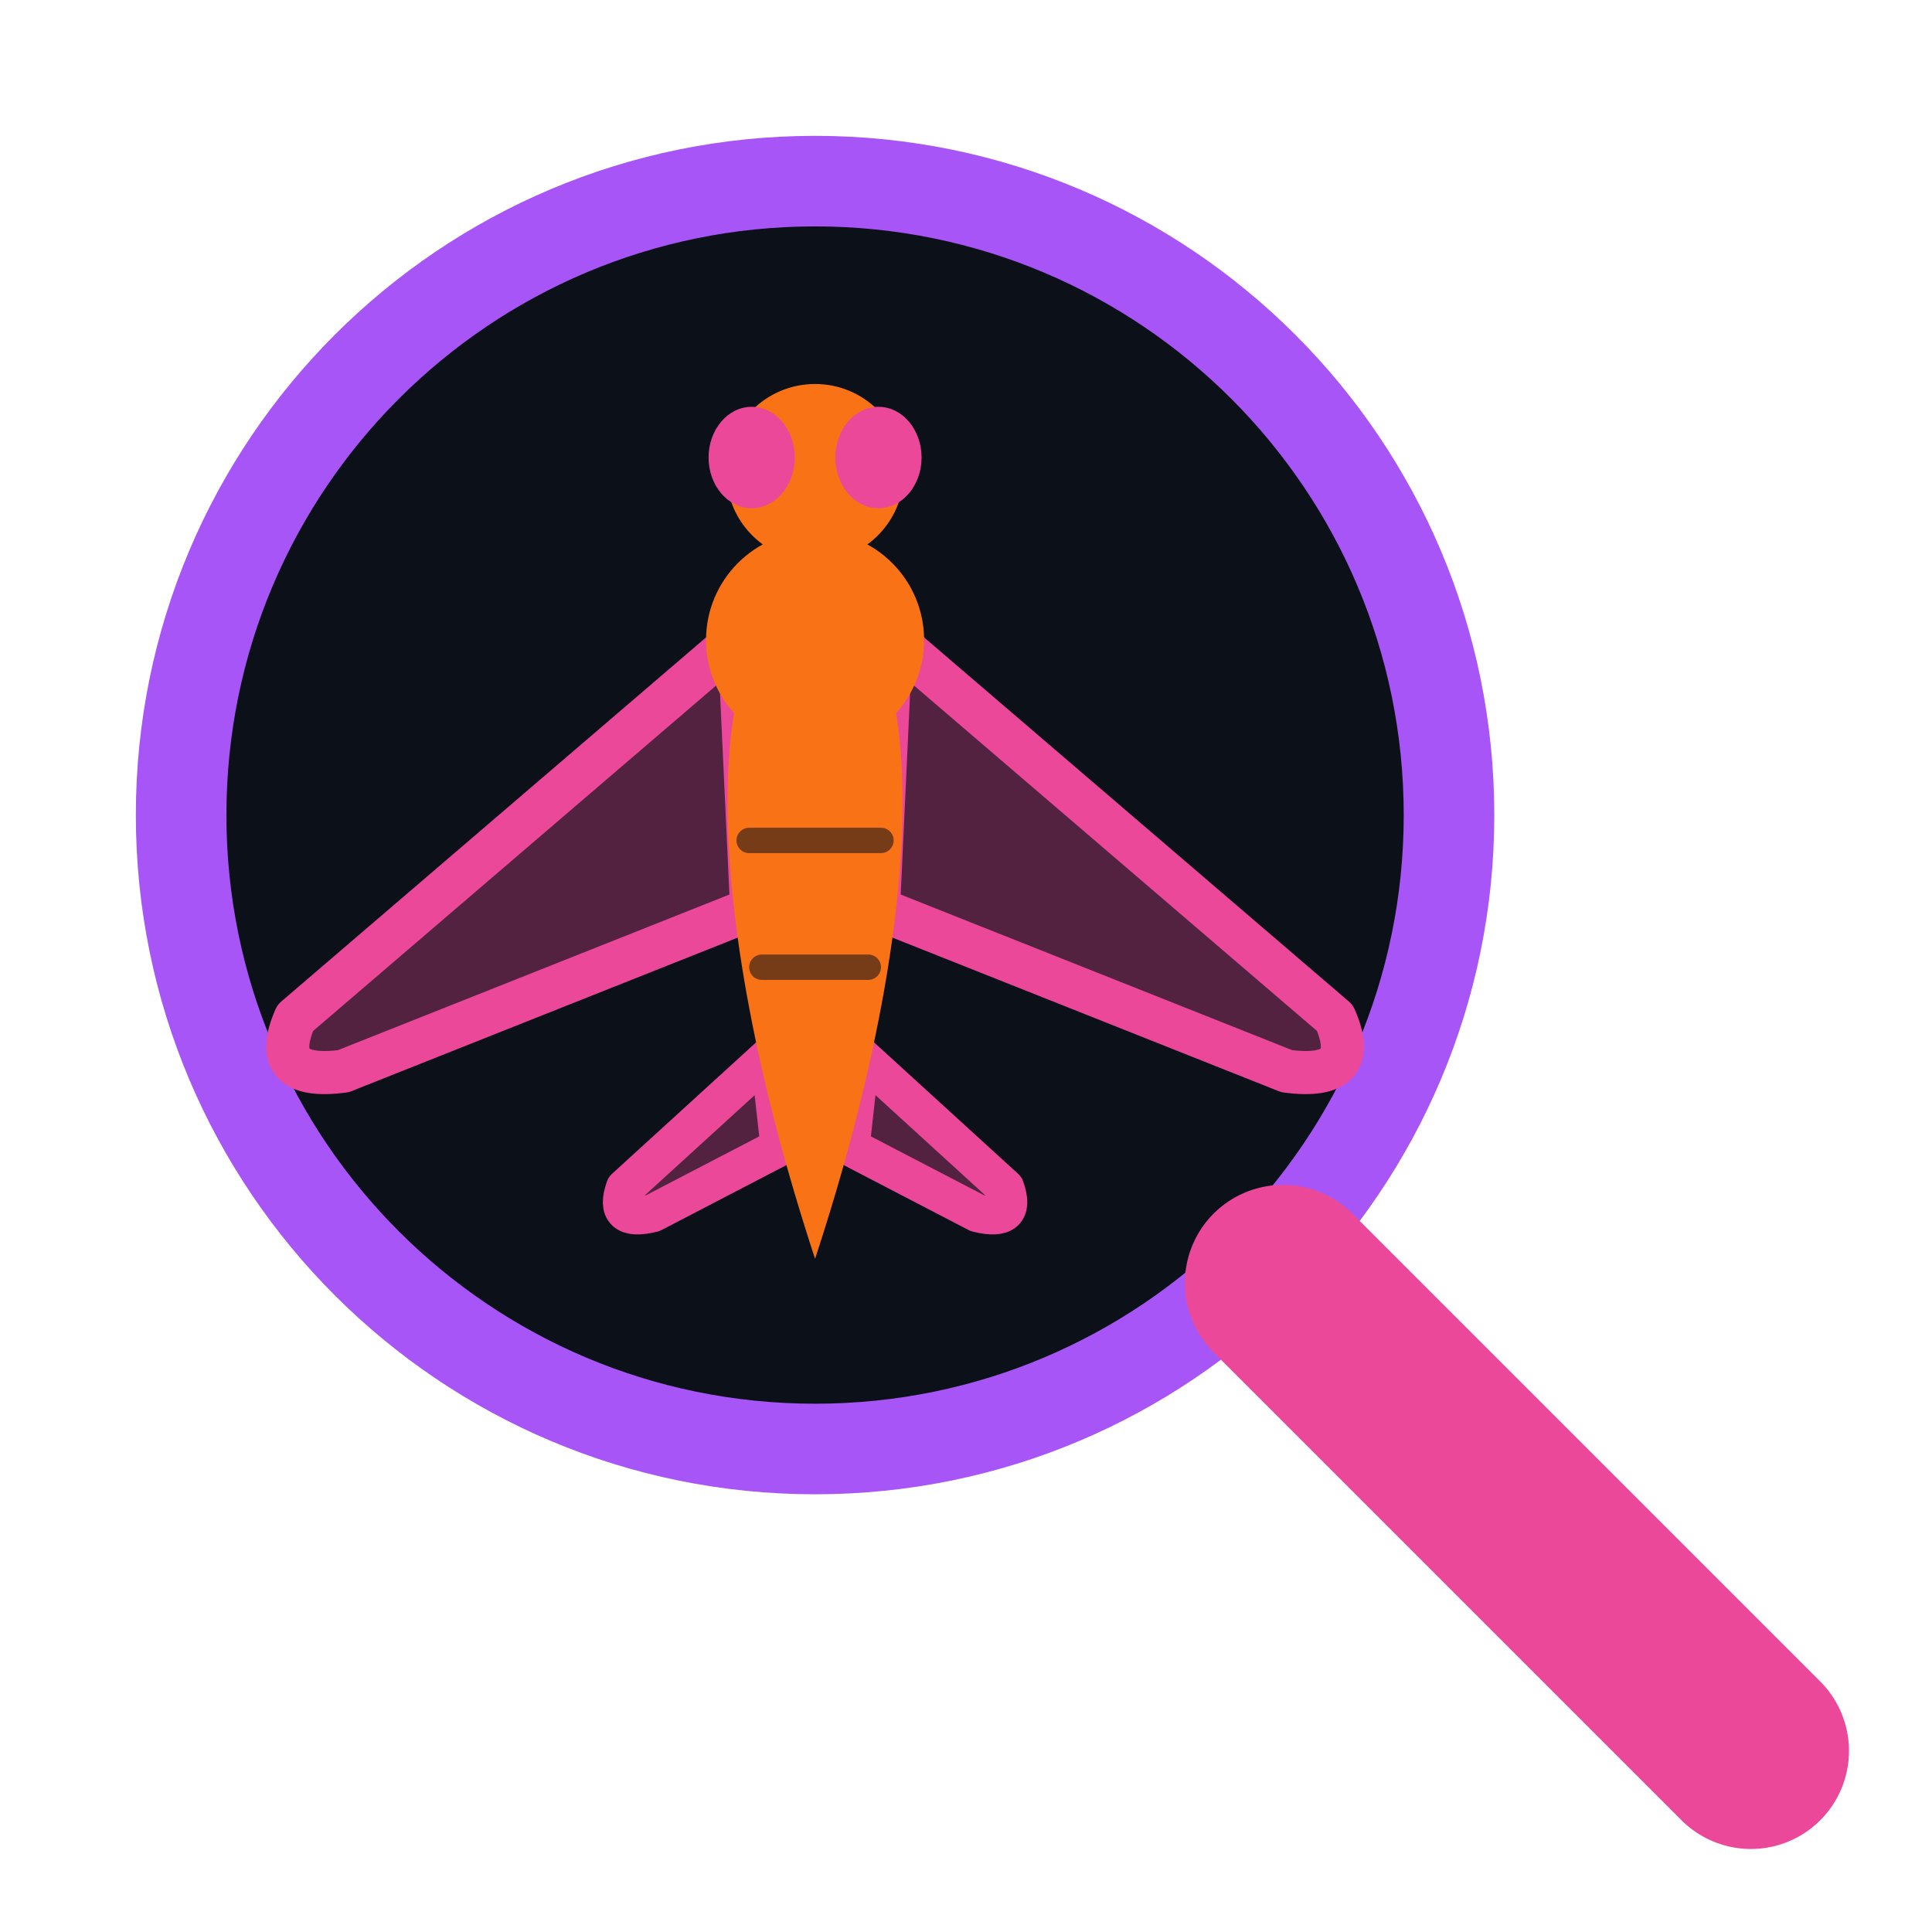
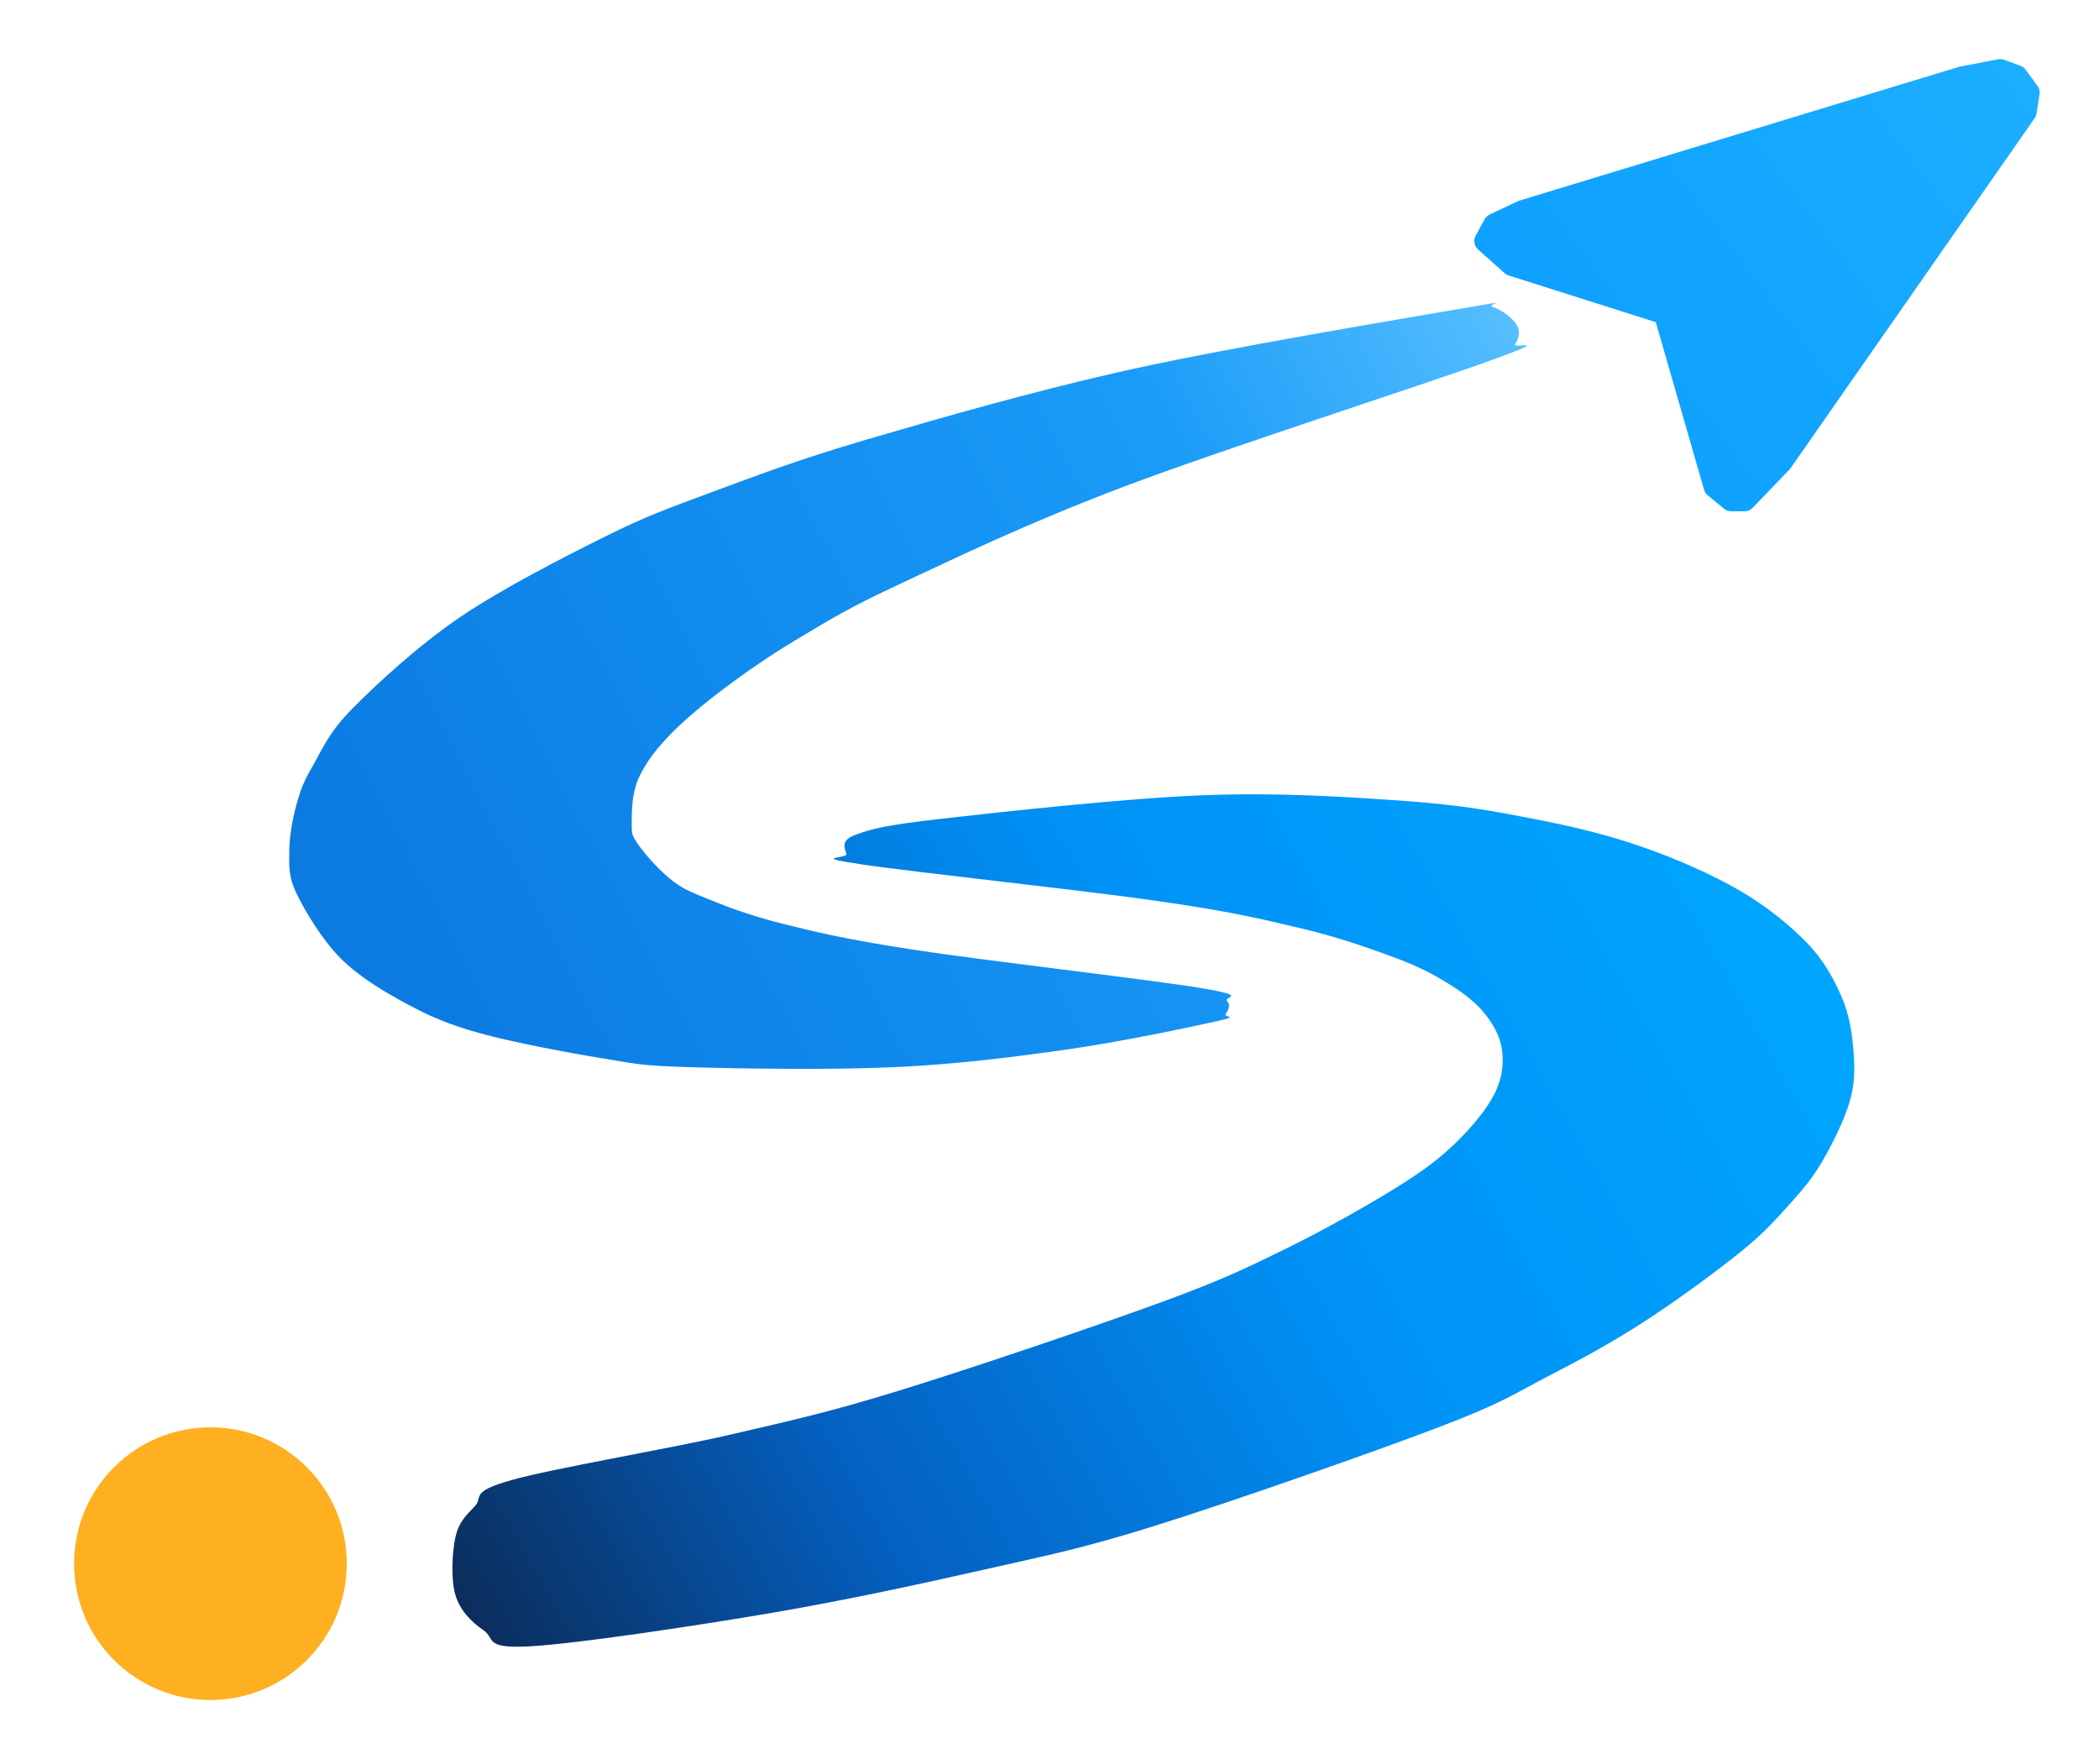
- <svg xmlns="http://www.w3.org/2000/svg" viewBox="0 0 64 64" role="img" aria-label="SearchFly: a fly-shaped aircraft seen through a magnifying glass">
-   <circle cx="27" cy="27" r="21" fill="#0C1018" stroke="#A855F7" stroke-width="3" />
-   <line x1="42.5" y1="42.5" x2="58" y2="58" stroke="#EC4899" stroke-width="6.5" stroke-linecap="round" />
-   <g transform="translate(27 27) scale(.84) translate(-27 -30.5)">
-     <path d="M24 23.5 L6.5 38.5 Q5.4 41 8.4 40.6 L24.5 34.2 Z" fill="#EC4899" fill-opacity=".32" stroke="#EC4899" stroke-width="1.7" stroke-linejoin="round" />
-     <path d="M30 23.5 L47.5 38.5 Q48.6 41 45.6 40.6 L29.5 34.2 Z" fill="#EC4899" fill-opacity=".32" stroke="#EC4899" stroke-width="1.7" stroke-linejoin="round" />
-     <path d="M25.2 40 L19.5 45.2 Q19 46.6 20.6 46.2 L25.6 43.6 Z" fill="#EC4899" fill-opacity=".32" stroke="#EC4899" stroke-width="1.5" stroke-linejoin="round" />
-     <path d="M28.8 40 L34.5 45.2 Q35 46.6 33.4 46.2 L28.4 43.6 Z" fill="#EC4899" fill-opacity=".32" stroke="#EC4899" stroke-width="1.5" stroke-linejoin="round" />
-     <path d="M27 21 C31.6 23 31.6 34 27 48 C22.4 34 22.4 23 27 21 Z" fill="#F97316" />
-     <g stroke="#0C1018" stroke-width="1" stroke-opacity=".55" stroke-linecap="round">
-       <path d="M24.4 31.5 H29.6" />
-       <path d="M24.9 36.5 H29.1" />
-     </g>
-     <circle cx="27" cy="23.6" r="4.3" fill="#F97316" />
-     <circle cx="27" cy="17" r="3.5" fill="#F97316" />
-     <ellipse cx="24.5" cy="16.4" rx="1.7" ry="2" fill="#EC4899" />
-     <ellipse cx="29.5" cy="16.4" rx="1.7" ry="2" fill="#EC4899" />
-   </g>
+ <svg xmlns="http://www.w3.org/2000/svg" width="238" height="200" viewBox="3.2 5.0 238.0 200.0" role="img" aria-label="SearchFly">
+   <defs>
+     <linearGradient id="gUp" gradientUnits="userSpaceOnUse" x1="178" y1="38" x2="44" y2="108">
+       <stop offset="0" stop-color="#5CC2FF" />
+       <stop offset=".30" stop-color="#1A9CF8" />
+       <stop offset=".72" stop-color="#0F88EC" />
+       <stop offset="1" stop-color="#0B7BE2" />
+     </linearGradient>
+     <linearGradient id="gLo" gradientUnits="userSpaceOnUse" x1="214" y1="104" x2="58" y2="192">
+       <stop offset="0" stop-color="#00A8FF" />
+       <stop offset=".42" stop-color="#0092F6" />
+       <stop offset=".74" stop-color="#0461C2" />
+       <stop offset="1" stop-color="#0B2D5B" />
+     </linearGradient>
+     <linearGradient id="gUpD" gradientUnits="userSpaceOnUse" x1="178" y1="38" x2="44" y2="108">
+       <stop offset="0" stop-color="#6FCBFF" />
+       <stop offset=".35" stop-color="#27A3FA" />
+       <stop offset="1" stop-color="#0E7DE4" />
+     </linearGradient>
+     <linearGradient id="gLoD" gradientUnits="userSpaceOnUse" x1="214" y1="104" x2="58" y2="192">
+       <stop offset="0" stop-color="#00A8FF" />
+       <stop offset=".5" stop-color="#0A8FF0" />
+       <stop offset="1" stop-color="#1B6FD0" />
+     </linearGradient>
+     <linearGradient id="gArrow" gradientUnits="userSpaceOnUse" x1="172" y1="60" x2="233" y2="14">
+       <stop offset="0" stop-color="#0A9DFF" />
+       <stop offset="1" stop-color="#1BAEFF" />
+     </linearGradient>
+   </defs>
+   <path d="M175.17,41.83C174.75,41.14 173.56,40.14 172.50,39.83C171.44,39.53 175.64,38.83 168.83,40.00C162.03,41.17 142.89,44.36 131.67,46.83C120.44,49.31 109.47,52.50 101.50,54.83C93.53,57.17 88.78,59.00 83.83,60.83C78.89,62.67 76.58,63.47 71.83,65.83C67.08,68.19 60.11,71.75 55.33,75.00C50.56,78.25 45.94,82.53 43.17,85.33C40.39,88.14 39.72,90.03 38.67,91.83C37.61,93.64 37.28,94.56 36.83,96.17C36.39,97.78 36.00,99.81 36.00,101.50C36.00,103.19 35.86,104.31 36.83,106.33C37.81,108.36 39.75,111.58 41.83,113.67C43.92,115.75 46.69,117.42 49.33,118.83C51.97,120.25 53.97,121.14 57.67,122.17C61.36,123.19 67.56,124.36 71.50,125.00C75.44,125.64 75.81,125.83 81.33,126.00C86.86,126.17 97.53,126.33 104.67,126.00C111.81,125.67 118.11,124.86 124.17,124.00C130.22,123.14 138.00,121.50 141.00,120.83C144.00,120.17 141.94,120.39 142.17,120.00C142.39,119.61 142.83,119.00 142.33,118.50C141.83,118.00 145.11,117.97 139.17,117.00C133.22,116.03 114.58,113.89 106.67,112.67C98.75,111.44 95.64,110.67 91.67,109.67C87.69,108.67 84.94,107.53 82.83,106.67C80.72,105.81 80.22,105.50 79.00,104.50C77.78,103.50 76.19,101.69 75.50,100.67C74.81,99.64 74.83,99.53 74.83,98.33C74.83,97.14 74.83,95.11 75.50,93.50C76.17,91.89 77.22,90.39 78.83,88.67C80.44,86.94 82.67,85.06 85.17,83.17C87.67,81.28 90.47,79.33 93.83,77.33C97.19,75.33 99.19,74.03 105.33,71.17C111.47,68.31 119.50,64.39 130.67,60.17C141.83,55.94 164.94,48.53 172.33,45.83C179.72,43.14 174.53,44.67 175.00,44.00C175.47,43.33 175.58,42.53 175.17,41.83Z" fill="url(#gUp)" />
+   <path d="M212.00,118.00C211.14,116.03 210.08,114.00 208.17,112.00C206.25,110.00 203.64,107.83 200.50,106.00C197.36,104.17 193.25,102.36 189.33,101.00C185.42,99.64 181.44,98.69 177.00,97.83C172.56,96.97 168.89,96.28 162.67,95.83C156.44,95.39 148.44,94.83 139.67,95.17C130.89,95.50 116.58,97.08 110.00,97.83C103.42,98.58 101.97,99.00 100.17,99.67C98.36,100.33 99.06,101.28 99.17,101.83C99.28,102.39 94.94,102.11 100.83,103.00C106.72,103.89 126.25,105.97 134.50,107.17C142.75,108.36 145.97,109.14 150.33,110.17C154.69,111.19 157.92,112.33 160.67,113.33C163.42,114.33 165.06,115.11 166.83,116.17C168.61,117.22 170.22,118.36 171.33,119.67C172.44,120.97 173.28,122.44 173.50,124.00C173.72,125.56 173.56,127.22 172.67,129.00C171.78,130.78 170.03,132.89 168.17,134.67C166.31,136.44 164.72,137.67 161.50,139.67C158.28,141.67 153.28,144.50 148.83,146.67C144.39,148.83 142.11,150.00 134.83,152.67C127.56,155.33 113.31,160.17 105.17,162.67C97.03,165.17 93.33,165.97 86.00,167.67C78.67,169.36 66.00,171.47 61.17,172.83C56.33,174.19 58.06,174.75 57.00,175.83C55.94,176.92 55.19,177.67 54.83,179.33C54.47,181.00 54.31,184.08 54.83,185.83C55.36,187.58 56.58,188.86 58.00,189.83C59.42,190.81 58.00,191.97 63.33,191.67C68.67,191.36 81.44,189.44 90.00,188.00C98.56,186.56 107.31,184.67 114.67,183.00C122.03,181.33 125.56,180.69 134.17,178.00C142.78,175.31 158.89,169.67 166.33,166.83C173.78,164.00 174.94,163.00 178.83,161.00C182.72,159.00 186.06,157.17 189.67,154.83C193.28,152.50 197.78,149.19 200.50,147.00C203.22,144.81 204.44,143.39 206.00,141.67C207.56,139.94 208.67,138.67 209.83,136.67C211.00,134.67 212.42,131.81 213.00,129.67C213.58,127.53 213.50,125.78 213.33,123.83C213.17,121.89 212.86,119.97 212.00,118.00Z" fill="url(#gLo)" />
+   <path d="M233.17,15.50 L231.83,13.67 L230.00,13.00 L225.67,13.83 L175.83,29.00 L172.67,30.50 L171.67,32.33 L174.67,35.00 L192.00,40.50 L197.67,60.17 L199.50,61.67 L201.00,61.67 L205.17,57.33 L232.83,17.67Z" fill="url(#gArrow)" stroke="url(#gArrow)" stroke-width="2.6" stroke-linejoin="round" />
+   <circle cx="27.06" cy="182.3" r="15.46" fill="#FFB020" />
</svg>
